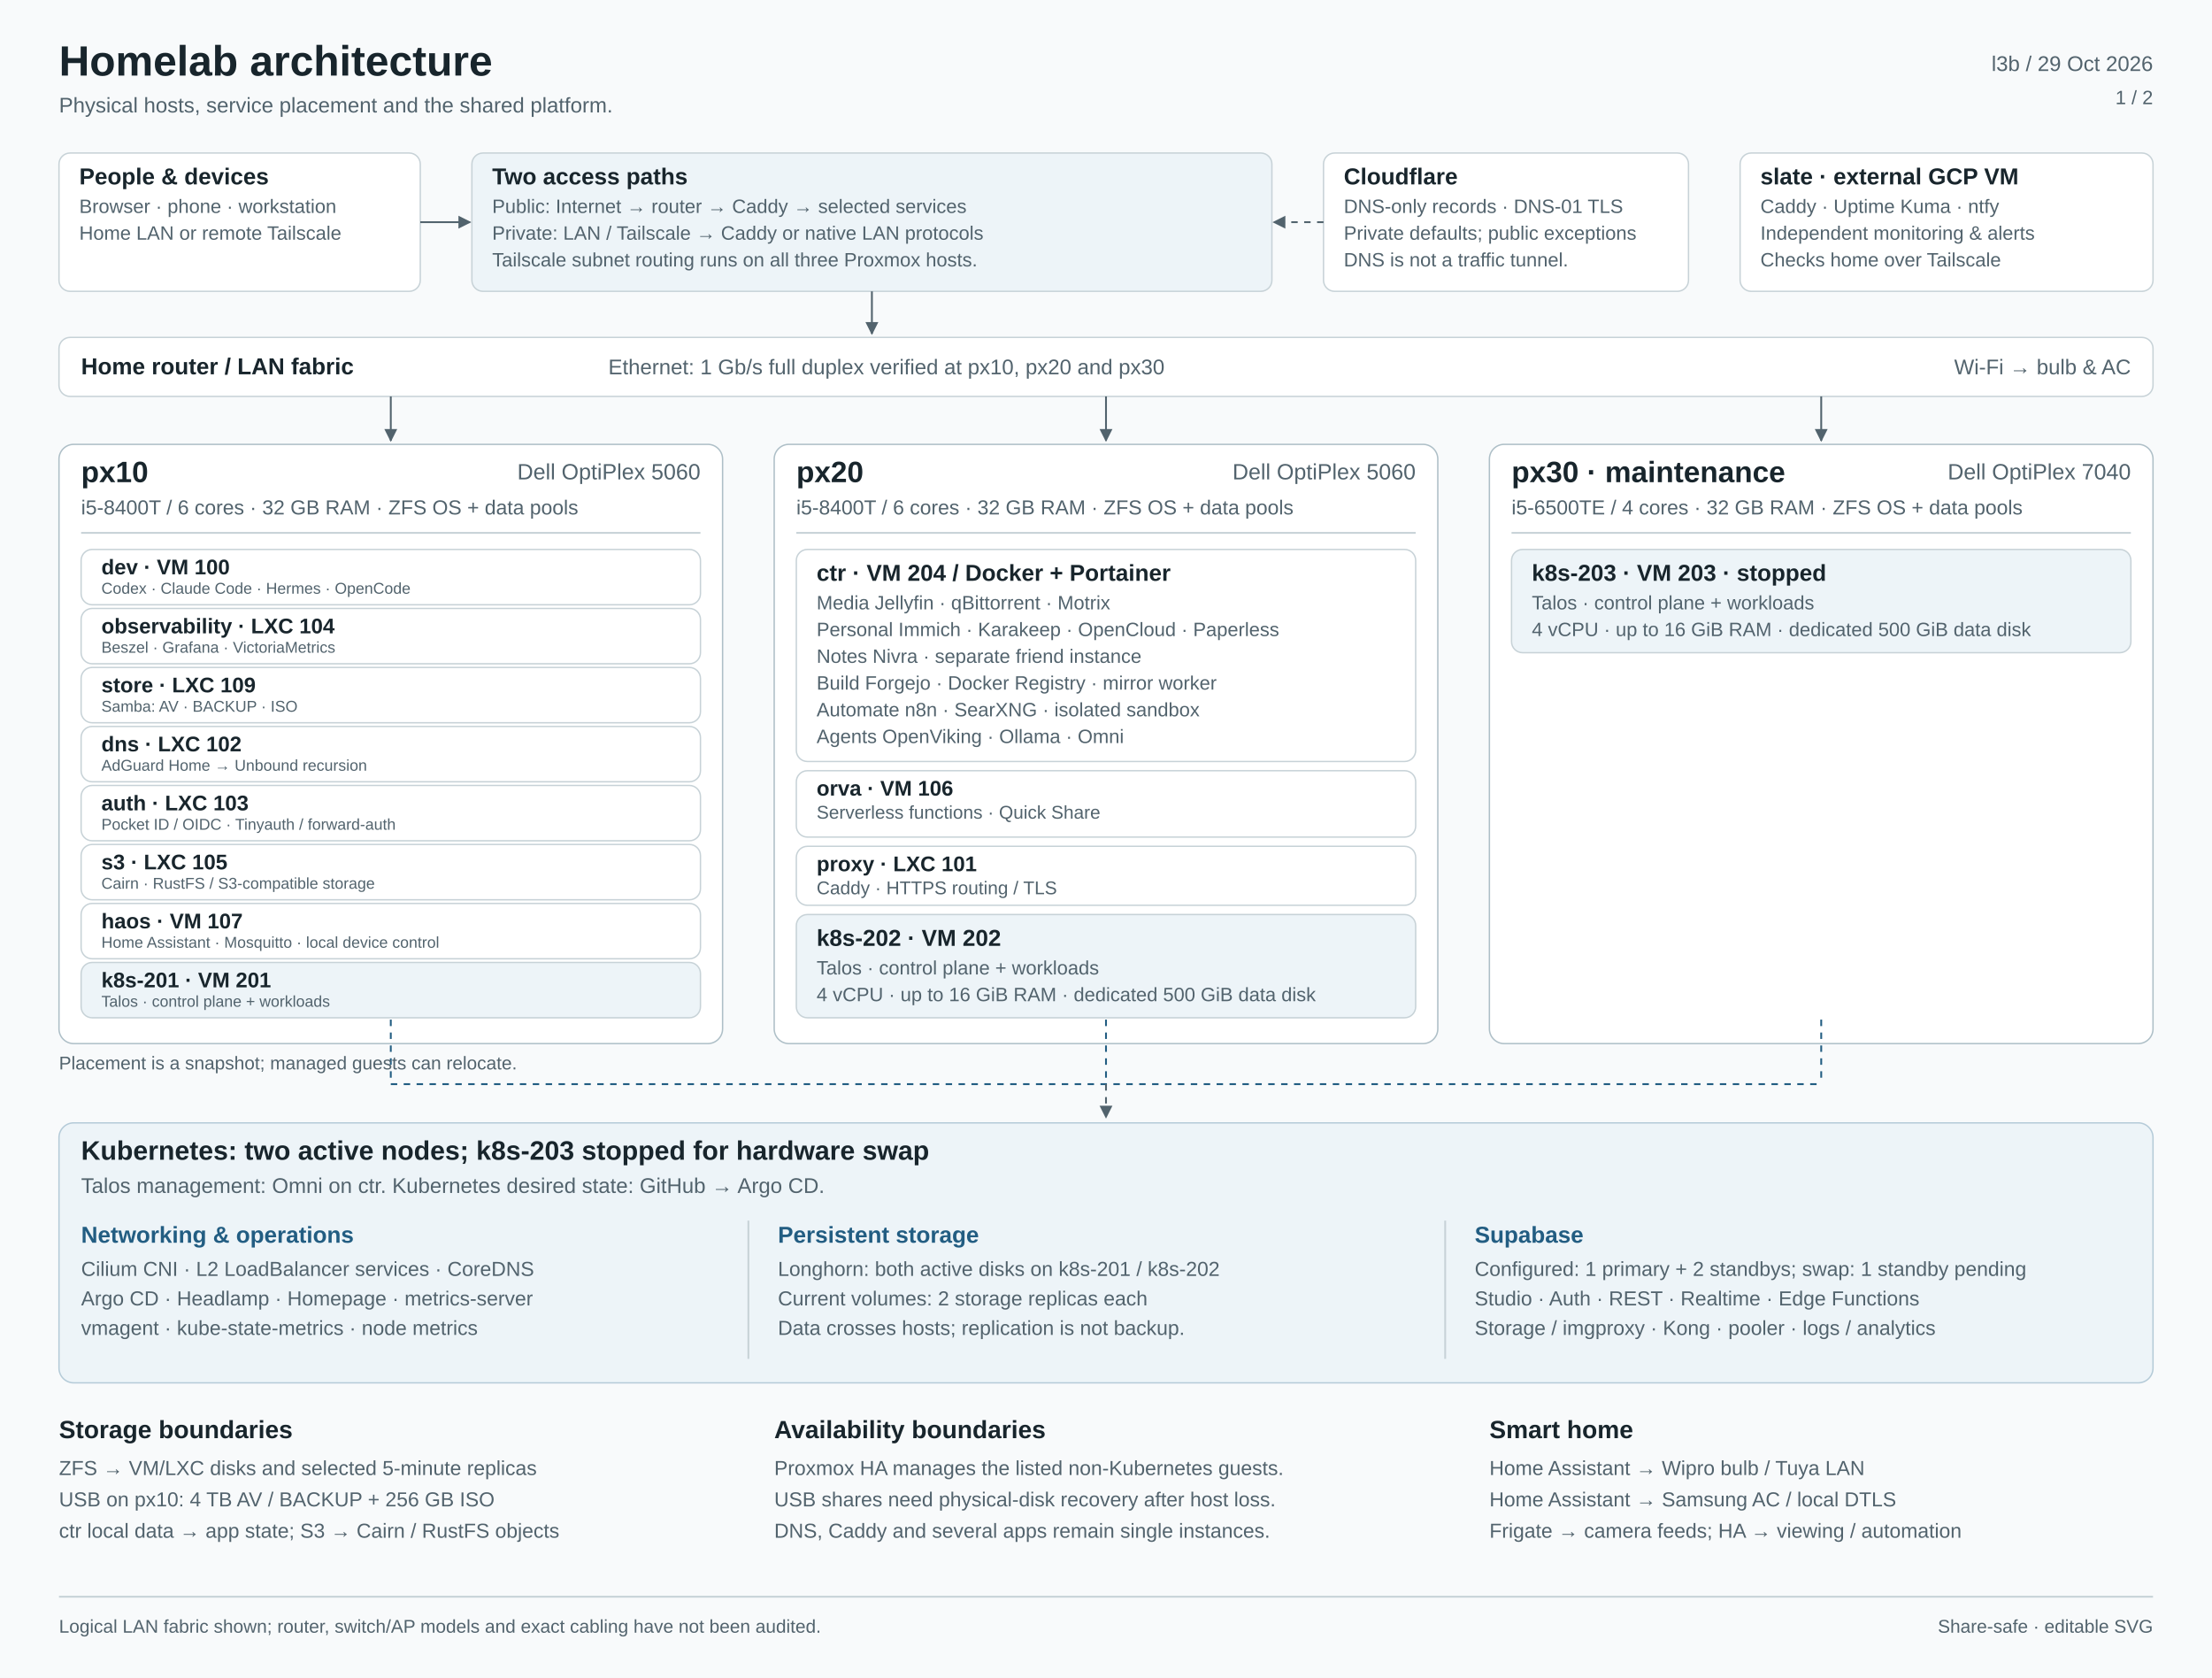
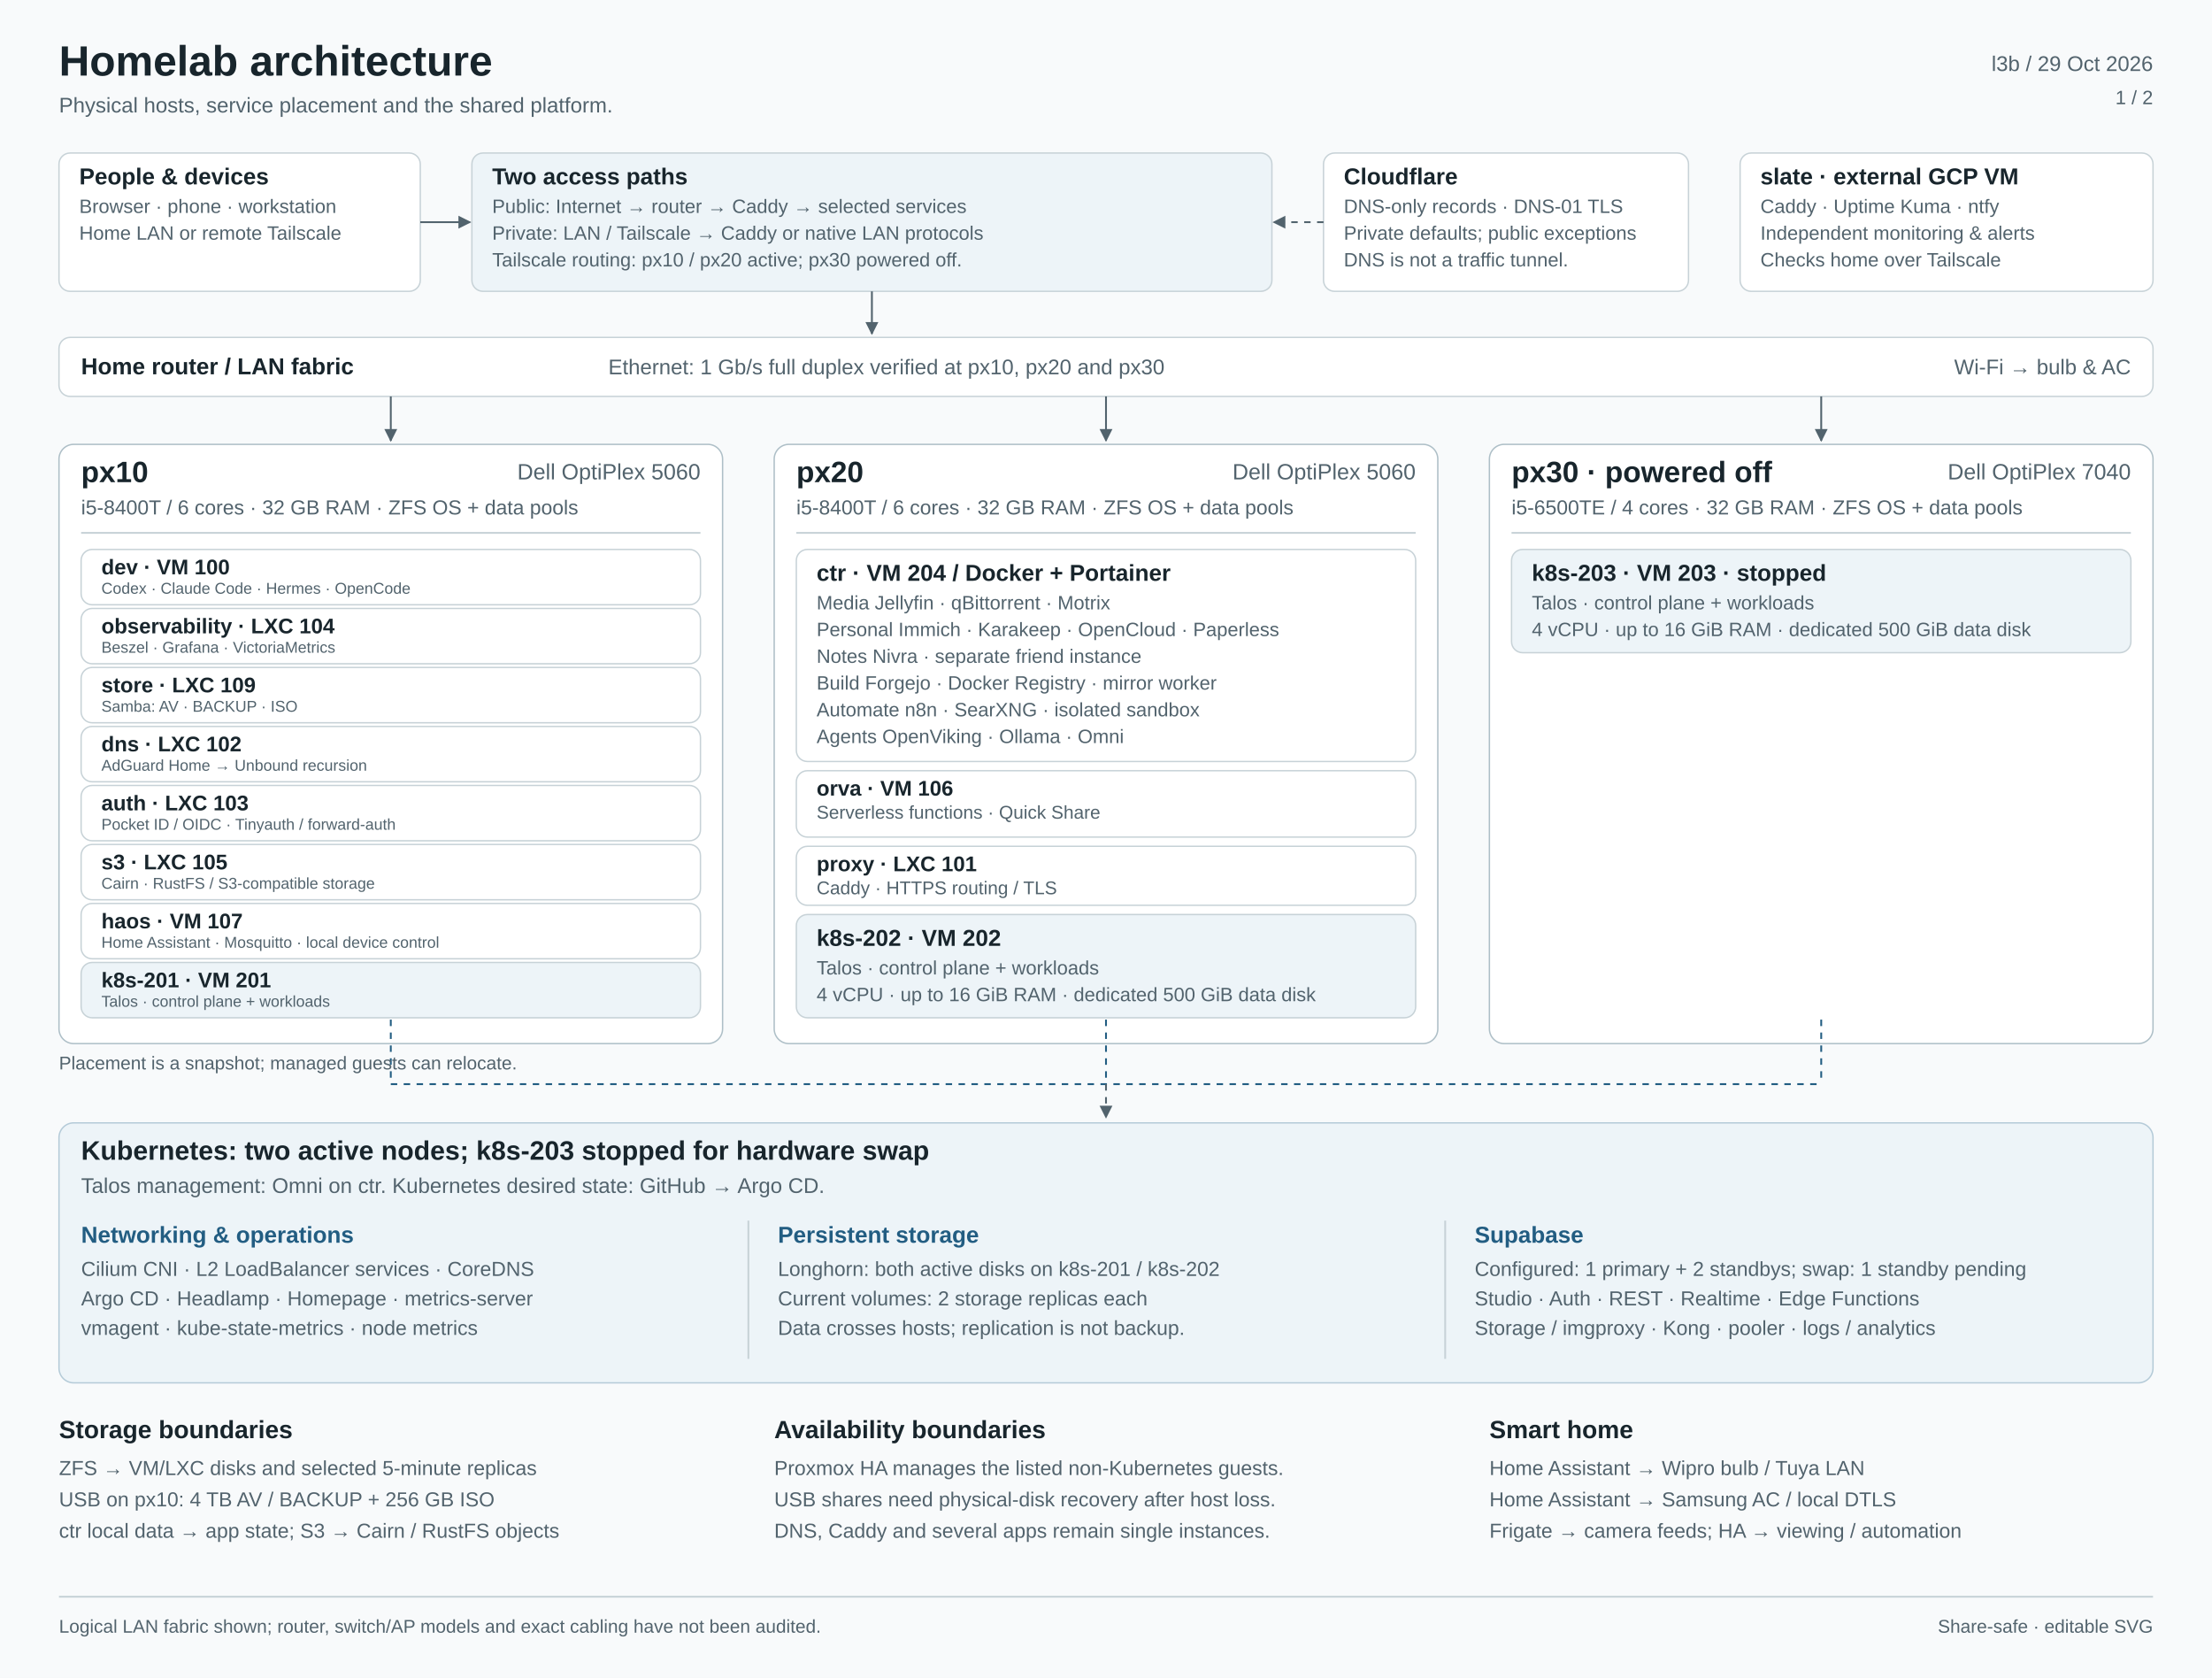
<svg xmlns="http://www.w3.org/2000/svg" width="2400" height="1820" viewBox="0 0 2400 1820" role="img" aria-labelledby="title desc">
  <defs>
    <marker id="arrow" viewBox="0 0 10 10" refX="9" refY="5" markerWidth="7" markerHeight="7" orient="auto-start-reverse">
      <path d="M 0 0 L 10 5 L 0 10 z" fill="#52636d" />
    </marker>
    <marker id="tealArrow" viewBox="0 0 10 10" refX="9" refY="5" markerWidth="7" markerHeight="7" orient="auto-start-reverse">
      <path d="M 0 0 L 10 5 L 0 10 z" fill="#25675d" />
    </marker>
  </defs>
  <rect width="2400" height="1820" fill="#f8fafb" />
  <g font-family="Arial, Liberation Sans, sans-serif">
    <text x="64" y="82" font-size="46" fill="#18252c" font-weight="600">Homelab architecture</text>
    <text x="64" y="122" font-size="23" fill="#52636d" font-weight="400">Physical hosts, service placement and the shared platform.</text>
    <text x="2336" y="77" font-size="23" fill="#52636d" font-weight="400" text-anchor="end">l3b / 29 Oct 2026</text>
    <text x="2336" y="113" font-size="21" fill="#52636d" font-weight="400" text-anchor="end">1 / 2</text>
    <g data-node="true">
      <rect x="64" y="166" width="392" height="150" rx="12" fill="#ffffff" stroke="#c7d2d7" stroke-width="1.5" />
      <text x="86" y="200" font-size="25" fill="#18252c" font-weight="600">People &amp; devices</text>
      <text x="86" y="231" font-size="21" fill="#52636d" font-weight="400">Browser · phone · workstation</text>
      <text x="86" y="260" font-size="21" fill="#52636d" font-weight="400">Home LAN or remote Tailscale</text>
    </g>
    <g data-node="true">
      <rect x="512" y="166" width="868" height="150" rx="12" fill="#edf4f8" stroke="#c7d2d7" stroke-width="1.5" />
      <text x="534" y="200" font-size="25" fill="#18252c" font-weight="600">Two access paths</text>
      <text x="534" y="231" font-size="21" fill="#52636d" font-weight="400">Public: Internet → router → Caddy → selected services</text>
      <text x="534" y="260" font-size="21" fill="#52636d" font-weight="400">Private: LAN / Tailscale → Caddy or native LAN protocols</text>
-       <text x="534" y="289" font-size="21" fill="#52636d" font-weight="400">Tailscale subnet routing runs on all three Proxmox hosts.</text>
+       <text x="534" y="289" font-size="21" fill="#52636d" font-weight="400">Tailscale routing: px10 / px20 active; px30 powered off.</text>
    </g>
    <g data-node="true">
      <rect x="1436" y="166" width="396" height="150" rx="12" fill="#ffffff" stroke="#c7d2d7" stroke-width="1.5" />
      <text x="1458" y="200" font-size="25" fill="#18252c" font-weight="600">Cloudflare</text>
      <text x="1458" y="231" font-size="21" fill="#52636d" font-weight="400">DNS-only records · DNS-01 TLS</text>
      <text x="1458" y="260" font-size="21" fill="#52636d" font-weight="400">Private defaults; public exceptions</text>
      <text x="1458" y="289" font-size="21" fill="#52636d" font-weight="400">DNS is not a traffic tunnel.</text>
    </g>
    <g data-node="true">
      <rect x="1888" y="166" width="448" height="150" rx="12" fill="#ffffff" stroke="#c7d2d7" stroke-width="1.5" />
      <text x="1910" y="200" font-size="25" fill="#18252c" font-weight="600">slate · external GCP VM</text>
      <text x="1910" y="231" font-size="21" fill="#52636d" font-weight="400">Caddy · Uptime Kuma · ntfy</text>
      <text x="1910" y="260" font-size="21" fill="#52636d" font-weight="400">Independent monitoring &amp; alerts</text>
      <text x="1910" y="289" font-size="21" fill="#52636d" font-weight="400">Checks home over Tailscale</text>
    </g>
    <path d="M456 241H510" fill="none" stroke="#52636d" stroke-width="2" stroke-linejoin="round" marker-end="url(#arrow)" />
    <path d="M1436 241H1382" fill="none" stroke="#52636d" stroke-width="2" stroke-linejoin="round" stroke-dasharray="7 7" marker-end="url(#arrow)" />
    <path d="M946 316V362" fill="none" stroke="#52636d" stroke-width="2" stroke-linejoin="round" marker-end="url(#arrow)" />
    <rect x="64" y="366" width="2272" height="64" rx="12" fill="#ffffff" stroke="#c7d2d7" stroke-width="1.5" />
    <text x="88" y="406" font-size="25" fill="#18252c" font-weight="600">Home router / LAN fabric</text>
    <text x="660" y="406" font-size="23" fill="#52636d" font-weight="400">Ethernet: 1 Gb/s full duplex verified at px10, px20 and px30</text>
    <text x="2312" y="406" font-size="23" fill="#52636d" font-weight="400" text-anchor="end">Wi-Fi → bulb &amp; AC</text>
    <path d="M424 430V478" fill="none" stroke="#52636d" stroke-width="2" stroke-linejoin="round" marker-end="url(#arrow)" />
    <path d="M1200 430V478" fill="none" stroke="#52636d" stroke-width="2" stroke-linejoin="round" marker-end="url(#arrow)" />
    <path d="M1976 430V478" fill="none" stroke="#52636d" stroke-width="2" stroke-linejoin="round" marker-end="url(#arrow)" />
    <rect x="64" y="482" width="720" height="650" rx="16" fill="#ffffff" stroke="#aebfc7" stroke-width="1.5" />
    <text x="88" y="523" font-size="32" fill="#18252c" font-weight="600">px10</text>
    <text x="760" y="520" font-size="24" fill="#52636d" font-weight="400" text-anchor="end">Dell OptiPlex 5060</text>
    <text x="88" y="558" font-size="22" fill="#52636d" font-weight="400">i5-8400T / 6 cores · 32 GB RAM · ZFS OS + data pools</text>
    <path d="M88 578H760" fill="none" stroke="#c7d2d7" stroke-width="2" stroke-linejoin="round" />
    <rect x="840" y="482" width="720" height="650" rx="16" fill="#ffffff" stroke="#aebfc7" stroke-width="1.5" />
    <text x="864" y="523" font-size="32" fill="#18252c" font-weight="600">px20</text>
    <text x="1536" y="520" font-size="24" fill="#52636d" font-weight="400" text-anchor="end">Dell OptiPlex 5060</text>
    <text x="864" y="558" font-size="22" fill="#52636d" font-weight="400">i5-8400T / 6 cores · 32 GB RAM · ZFS OS + data pools</text>
    <path d="M864 578H1536" fill="none" stroke="#c7d2d7" stroke-width="2" stroke-linejoin="round" />
    <rect x="1616" y="482" width="720" height="650" rx="16" fill="#ffffff" stroke="#aebfc7" stroke-width="1.5" />
-     <text x="1640" y="523" font-size="32" fill="#18252c" font-weight="600">px30 · maintenance</text>
+     <text x="1640" y="523" font-size="32" fill="#18252c" font-weight="600">px30 · powered off</text>
    <text x="2312" y="520" font-size="24" fill="#52636d" font-weight="400" text-anchor="end">Dell OptiPlex 7040</text>
    <text x="1640" y="558" font-size="22" fill="#52636d" font-weight="400">i5-6500TE / 4 cores · 32 GB RAM · ZFS OS + data pools</text>
    <path d="M1640 578H2312" fill="none" stroke="#c7d2d7" stroke-width="2" stroke-linejoin="round" />
    <g data-node="true">
      <rect x="88" y="596" width="672" height="60" rx="12" fill="#ffffff" stroke="#c7d2d7" stroke-width="1.5" />
      <text x="110" y="623" font-size="23" fill="#18252c" font-weight="600">dev · VM 100</text>
      <text x="110" y="644" font-size="17" fill="#52636d" font-weight="400">Codex · Claude Code · Hermes · OpenCode</text>
    </g>
    <g data-node="true">
      <rect x="88" y="660" width="672" height="60" rx="12" fill="#ffffff" stroke="#c7d2d7" stroke-width="1.5" />
      <text x="110" y="687" font-size="23" fill="#18252c" font-weight="600">observability · LXC 104</text>
      <text x="110" y="708" font-size="17" fill="#52636d" font-weight="400">Beszel · Grafana · VictoriaMetrics</text>
    </g>
    <g data-node="true">
      <rect x="88" y="724" width="672" height="60" rx="12" fill="#ffffff" stroke="#c7d2d7" stroke-width="1.5" />
      <text x="110" y="751" font-size="23" fill="#18252c" font-weight="600">store · LXC 109</text>
      <text x="110" y="772" font-size="17" fill="#52636d" font-weight="400">Samba: AV · BACKUP · ISO</text>
    </g>
    <g data-node="true">
      <rect x="864" y="596" width="672" height="230" rx="12" fill="#ffffff" stroke="#c7d2d7" stroke-width="1.5" />
      <text x="886" y="630" font-size="25" fill="#18252c" font-weight="600">ctr · VM 204 / Docker + Portainer</text>
      <text x="886" y="661" font-size="21" fill="#52636d" font-weight="400">Media       Jellyfin · qBittorrent · Motrix</text>
      <text x="886" y="690" font-size="21" fill="#52636d" font-weight="400">Personal   Immich · Karakeep · OpenCloud · Paperless</text>
      <text x="886" y="719" font-size="21" fill="#52636d" font-weight="400">Notes       Nivra · separate friend instance</text>
      <text x="886" y="748" font-size="21" fill="#52636d" font-weight="400">Build        Forgejo · Docker Registry · mirror worker</text>
      <text x="886" y="777" font-size="21" fill="#52636d" font-weight="400">Automate n8n · SearXNG · isolated sandbox</text>
      <text x="886" y="806" font-size="21" fill="#52636d" font-weight="400">Agents     OpenViking · Ollama · Omni</text>
    </g>
    <g data-node="true">
      <rect x="864" y="836" width="672" height="72" rx="12" fill="#ffffff" stroke="#c7d2d7" stroke-width="1.5" />
      <text x="886" y="863" font-size="23" fill="#18252c" font-weight="600">orva · VM 106</text>
      <text x="886" y="888" font-size="20" fill="#52636d" font-weight="400">Serverless functions · Quick Share</text>
    </g>
    <g data-node="true">
      <rect x="864" y="918" width="672" height="64" rx="12" fill="#ffffff" stroke="#c7d2d7" stroke-width="1.5" />
      <text x="886" y="945" font-size="23" fill="#18252c" font-weight="600">proxy · LXC 101</text>
      <text x="886" y="970" font-size="20" fill="#52636d" font-weight="400">Caddy · HTTPS routing / TLS</text>
    </g>
    <g data-node="true">
      <rect x="88" y="788" width="672" height="60" rx="12" fill="#ffffff" stroke="#c7d2d7" stroke-width="1.5" />
      <text x="110" y="815" font-size="23" fill="#18252c" font-weight="600">dns · LXC 102</text>
      <text x="110" y="836" font-size="17" fill="#52636d" font-weight="400">AdGuard Home → Unbound recursion</text>
    </g>
    <g data-node="true">
      <rect x="88" y="852" width="672" height="60" rx="12" fill="#ffffff" stroke="#c7d2d7" stroke-width="1.5" />
      <text x="110" y="879" font-size="23" fill="#18252c" font-weight="600">auth · LXC 103</text>
      <text x="110" y="900" font-size="17" fill="#52636d" font-weight="400">Pocket ID / OIDC · Tinyauth / forward-auth</text>
    </g>
    <g data-node="true">
      <rect x="88" y="916" width="672" height="60" rx="12" fill="#ffffff" stroke="#c7d2d7" stroke-width="1.5" />
      <text x="110" y="943" font-size="23" fill="#18252c" font-weight="600">s3 · LXC 105</text>
      <text x="110" y="964" font-size="17" fill="#52636d" font-weight="400">Cairn · RustFS / S3-compatible storage</text>
    </g>
    <g data-node="true">
      <rect x="88" y="980" width="672" height="60" rx="12" fill="#ffffff" stroke="#c7d2d7" stroke-width="1.5" />
      <text x="110" y="1007" font-size="23" fill="#18252c" font-weight="600">haos · VM 107</text>
      <text x="110" y="1028" font-size="17" fill="#52636d" font-weight="400">Home Assistant · Mosquitto · local device control</text>
    </g>
    <g data-node="true">
      <rect x="88" y="1044" width="672" height="60" rx="12" fill="#edf4f8" stroke="#c7d2d7" stroke-width="1.5" />
      <text x="110" y="1071" font-size="23" fill="#18252c" font-weight="600">k8s-201 · VM 201</text>
      <text x="110" y="1092" font-size="17" fill="#52636d" font-weight="400">Talos · control plane + workloads</text>
    </g>
    <g data-node="true">
      <rect x="864" y="992" width="672" height="112" rx="12" fill="#edf4f8" stroke="#c7d2d7" stroke-width="1.5" />
      <text x="886" y="1026" font-size="25" fill="#18252c" font-weight="600">k8s-202 · VM 202</text>
      <text x="886" y="1057" font-size="21" fill="#52636d" font-weight="400">Talos · control plane + workloads</text>
      <text x="886" y="1086" font-size="21" fill="#52636d" font-weight="400">4 vCPU · up to 16 GiB RAM · dedicated 500 GiB data disk</text>
    </g>
    <g data-node="true">
      <rect x="1640" y="596" width="672" height="112" rx="12" fill="#edf4f8" stroke="#c7d2d7" stroke-width="1.5" />
      <text x="1662" y="630" font-size="25" fill="#18252c" font-weight="600">k8s-203 · VM 203 · stopped</text>
      <text x="1662" y="661" font-size="21" fill="#52636d" font-weight="400">Talos · control plane + workloads</text>
      <text x="1662" y="690" font-size="21" fill="#52636d" font-weight="400">4 vCPU · up to 16 GiB RAM · dedicated 500 GiB data disk</text>
    </g>
    <path d="M424 1106V1176" fill="none" stroke="#225d82" stroke-width="2" stroke-linejoin="round" stroke-dasharray="7 7" />
    <path d="M1200 1106V1176" fill="none" stroke="#225d82" stroke-width="2" stroke-linejoin="round" stroke-dasharray="7 7" />
    <path d="M1976 1106V1176" fill="none" stroke="#225d82" stroke-width="2" stroke-linejoin="round" stroke-dasharray="7 7" />
    <path d="M424 1176H1976" fill="none" stroke="#225d82" stroke-width="2" stroke-linejoin="round" stroke-dasharray="7 7" />
    <path d="M1200 1176V1212" fill="none" stroke="#52636d" stroke-width="2" stroke-linejoin="round" stroke-dasharray="7 7" marker-end="url(#arrow)" />
    <text x="64" y="1160" font-size="20" fill="#52636d" font-weight="400">Placement is a snapshot; managed guests can relocate.</text>
    <rect x="64" y="1218" width="2272" height="282" rx="16" fill="#edf4f8" stroke="#b5cbd8" stroke-width="1.5" />
    <text x="88" y="1258" font-size="29" fill="#18252c" font-weight="600">Kubernetes: two active nodes; k8s-203 stopped for hardware swap</text>
    <text x="88" y="1294" font-size="23" fill="#52636d" font-weight="400">Talos management: Omni on ctr. Kubernetes desired state: GitHub → Argo CD.</text>
    <path d="M812 1324V1474" fill="none" stroke="#c7d2d7" stroke-width="2" stroke-linejoin="round" />
    <path d="M1568 1324V1474" fill="none" stroke="#c7d2d7" stroke-width="2" stroke-linejoin="round" />
    <text x="88" y="1348" font-size="25" fill="#225d82" font-weight="600">Networking &amp; operations</text>
    <text x="88" y="1384" font-size="22" fill="#52636d" font-weight="400">Cilium CNI · L2 LoadBalancer services · CoreDNS</text>
    <text x="88" y="1416" font-size="22" fill="#52636d" font-weight="400">Argo CD · Headlamp · Homepage · metrics-server</text>
    <text x="88" y="1448" font-size="22" fill="#52636d" font-weight="400">vmagent · kube-state-metrics · node metrics</text>
    <text x="844" y="1348" font-size="25" fill="#225d82" font-weight="600">Persistent storage</text>
    <text x="844" y="1384" font-size="22" fill="#52636d" font-weight="400">Longhorn: both active disks on k8s-201 / k8s-202</text>
    <text x="844" y="1416" font-size="22" fill="#52636d" font-weight="400">Current volumes: 2 storage replicas each</text>
    <text x="844" y="1448" font-size="22" fill="#52636d" font-weight="400">Data crosses hosts; replication is not backup.</text>
    <text x="1600" y="1348" font-size="25" fill="#225d82" font-weight="600">Supabase</text>
    <text x="1600" y="1384" font-size="22" fill="#52636d" font-weight="400">Configured: 1 primary + 2 standbys; swap: 1 standby pending</text>
    <text x="1600" y="1416" font-size="22" fill="#52636d" font-weight="400">Studio · Auth · REST · Realtime · Edge Functions</text>
    <text x="1600" y="1448" font-size="22" fill="#52636d" font-weight="400">Storage / imgproxy · Kong · pooler · logs / analytics</text>
    <text x="64" y="1560" font-size="27" fill="#18252c" font-weight="600">Storage boundaries</text>
    <text x="840" y="1560" font-size="27" fill="#18252c" font-weight="600">Availability boundaries</text>
    <text x="1616" y="1560" font-size="27" fill="#18252c" font-weight="600">Smart home</text>
    <text x="64" y="1600" font-size="22" fill="#52636d" font-weight="400">ZFS → VM/LXC disks and selected 5-minute replicas</text>
    <text x="64" y="1634" font-size="22" fill="#52636d" font-weight="400">USB on px10: 4 TB AV / BACKUP + 256 GB ISO</text>
    <text x="64" y="1668" font-size="22" fill="#52636d" font-weight="400">ctr local data → app state; S3 → Cairn / RustFS objects</text>
    <text x="840" y="1600" font-size="22" fill="#52636d" font-weight="400">Proxmox HA manages the listed non-Kubernetes guests.</text>
    <text x="840" y="1634" font-size="22" fill="#52636d" font-weight="400">USB shares need physical-disk recovery after host loss.</text>
    <text x="840" y="1668" font-size="22" fill="#52636d" font-weight="400">DNS, Caddy and several apps remain single instances.</text>
    <text x="1616" y="1600" font-size="22" fill="#52636d" font-weight="400">Home Assistant → Wipro bulb / Tuya LAN</text>
    <text x="1616" y="1634" font-size="22" fill="#52636d" font-weight="400">Home Assistant → Samsung AC / local DTLS</text>
    <text x="1616" y="1668" font-size="22" fill="#52636d" font-weight="400">Frigate → camera feeds; HA → viewing / automation</text>
    <path d="M64 1732H2336" fill="none" stroke="#c7d2d7" stroke-width="2" stroke-linejoin="round" />
    <text x="64" y="1771" font-size="20" fill="#52636d" font-weight="400">Logical LAN fabric shown; router, switch/AP models and exact cabling have not been audited.</text>
    <text x="2336" y="1771" font-size="20" fill="#52636d" font-weight="400" text-anchor="end">Share-safe · editable SVG</text>
  </g>
</svg>
